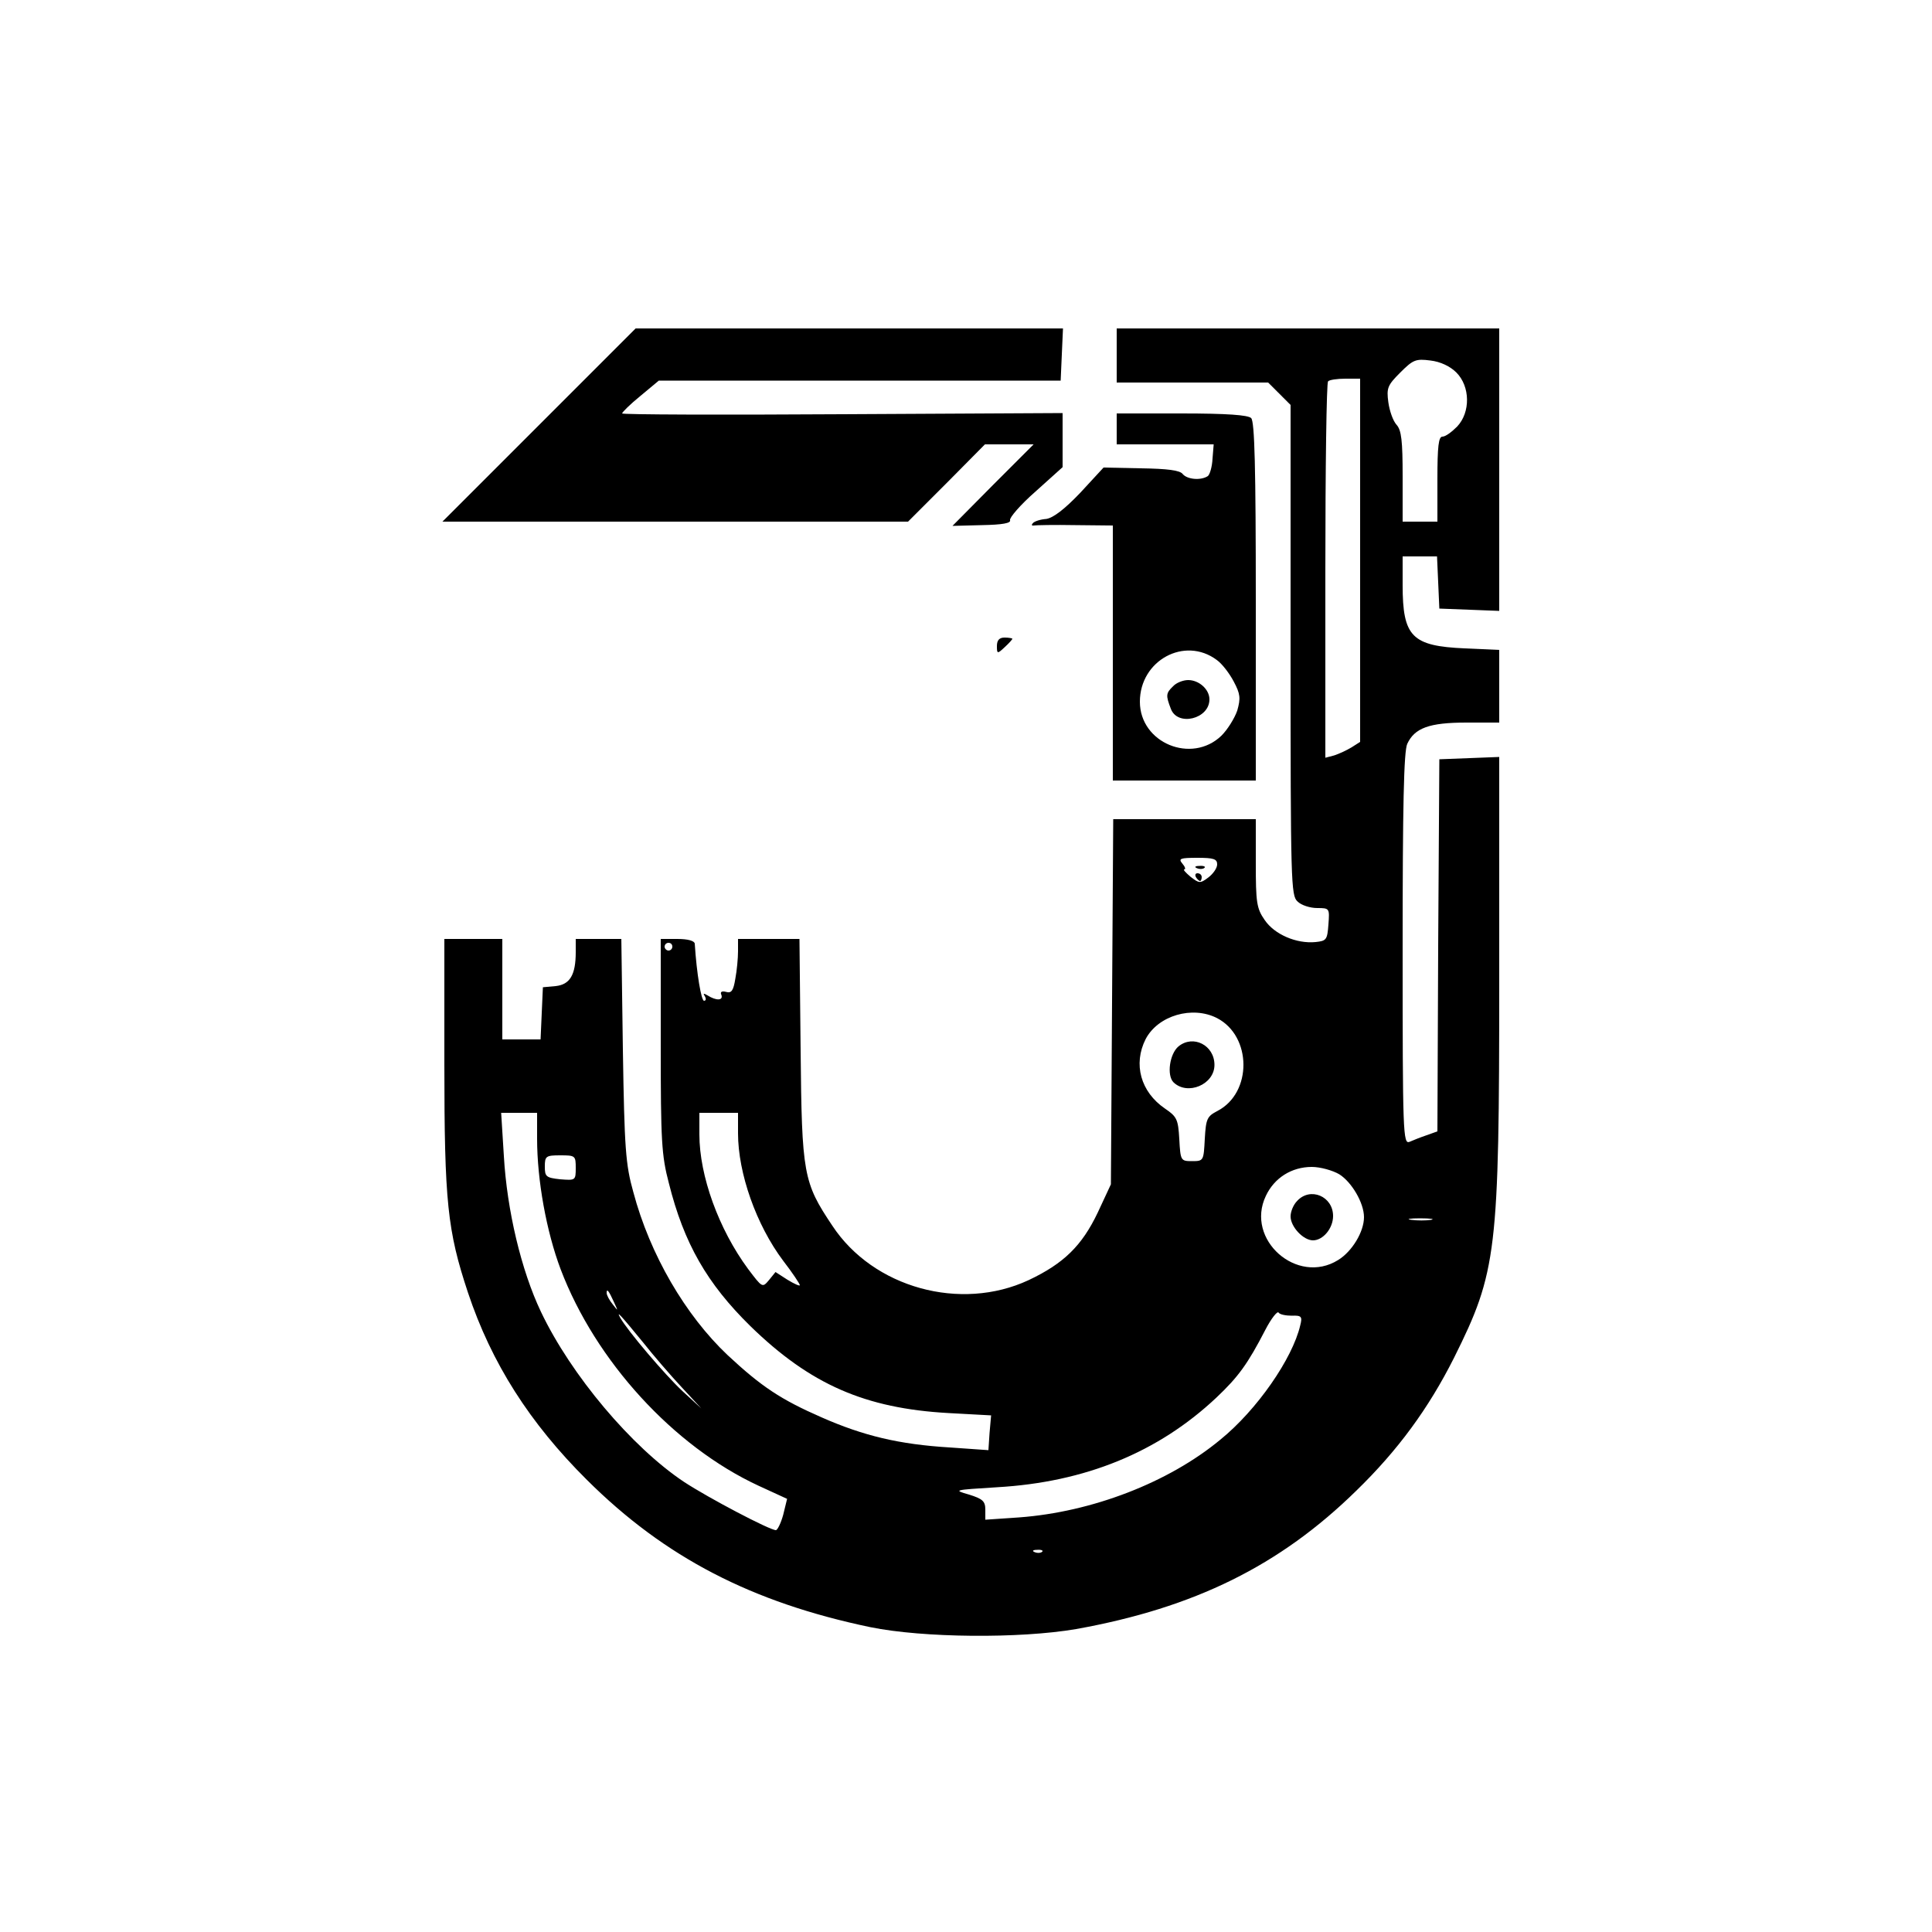
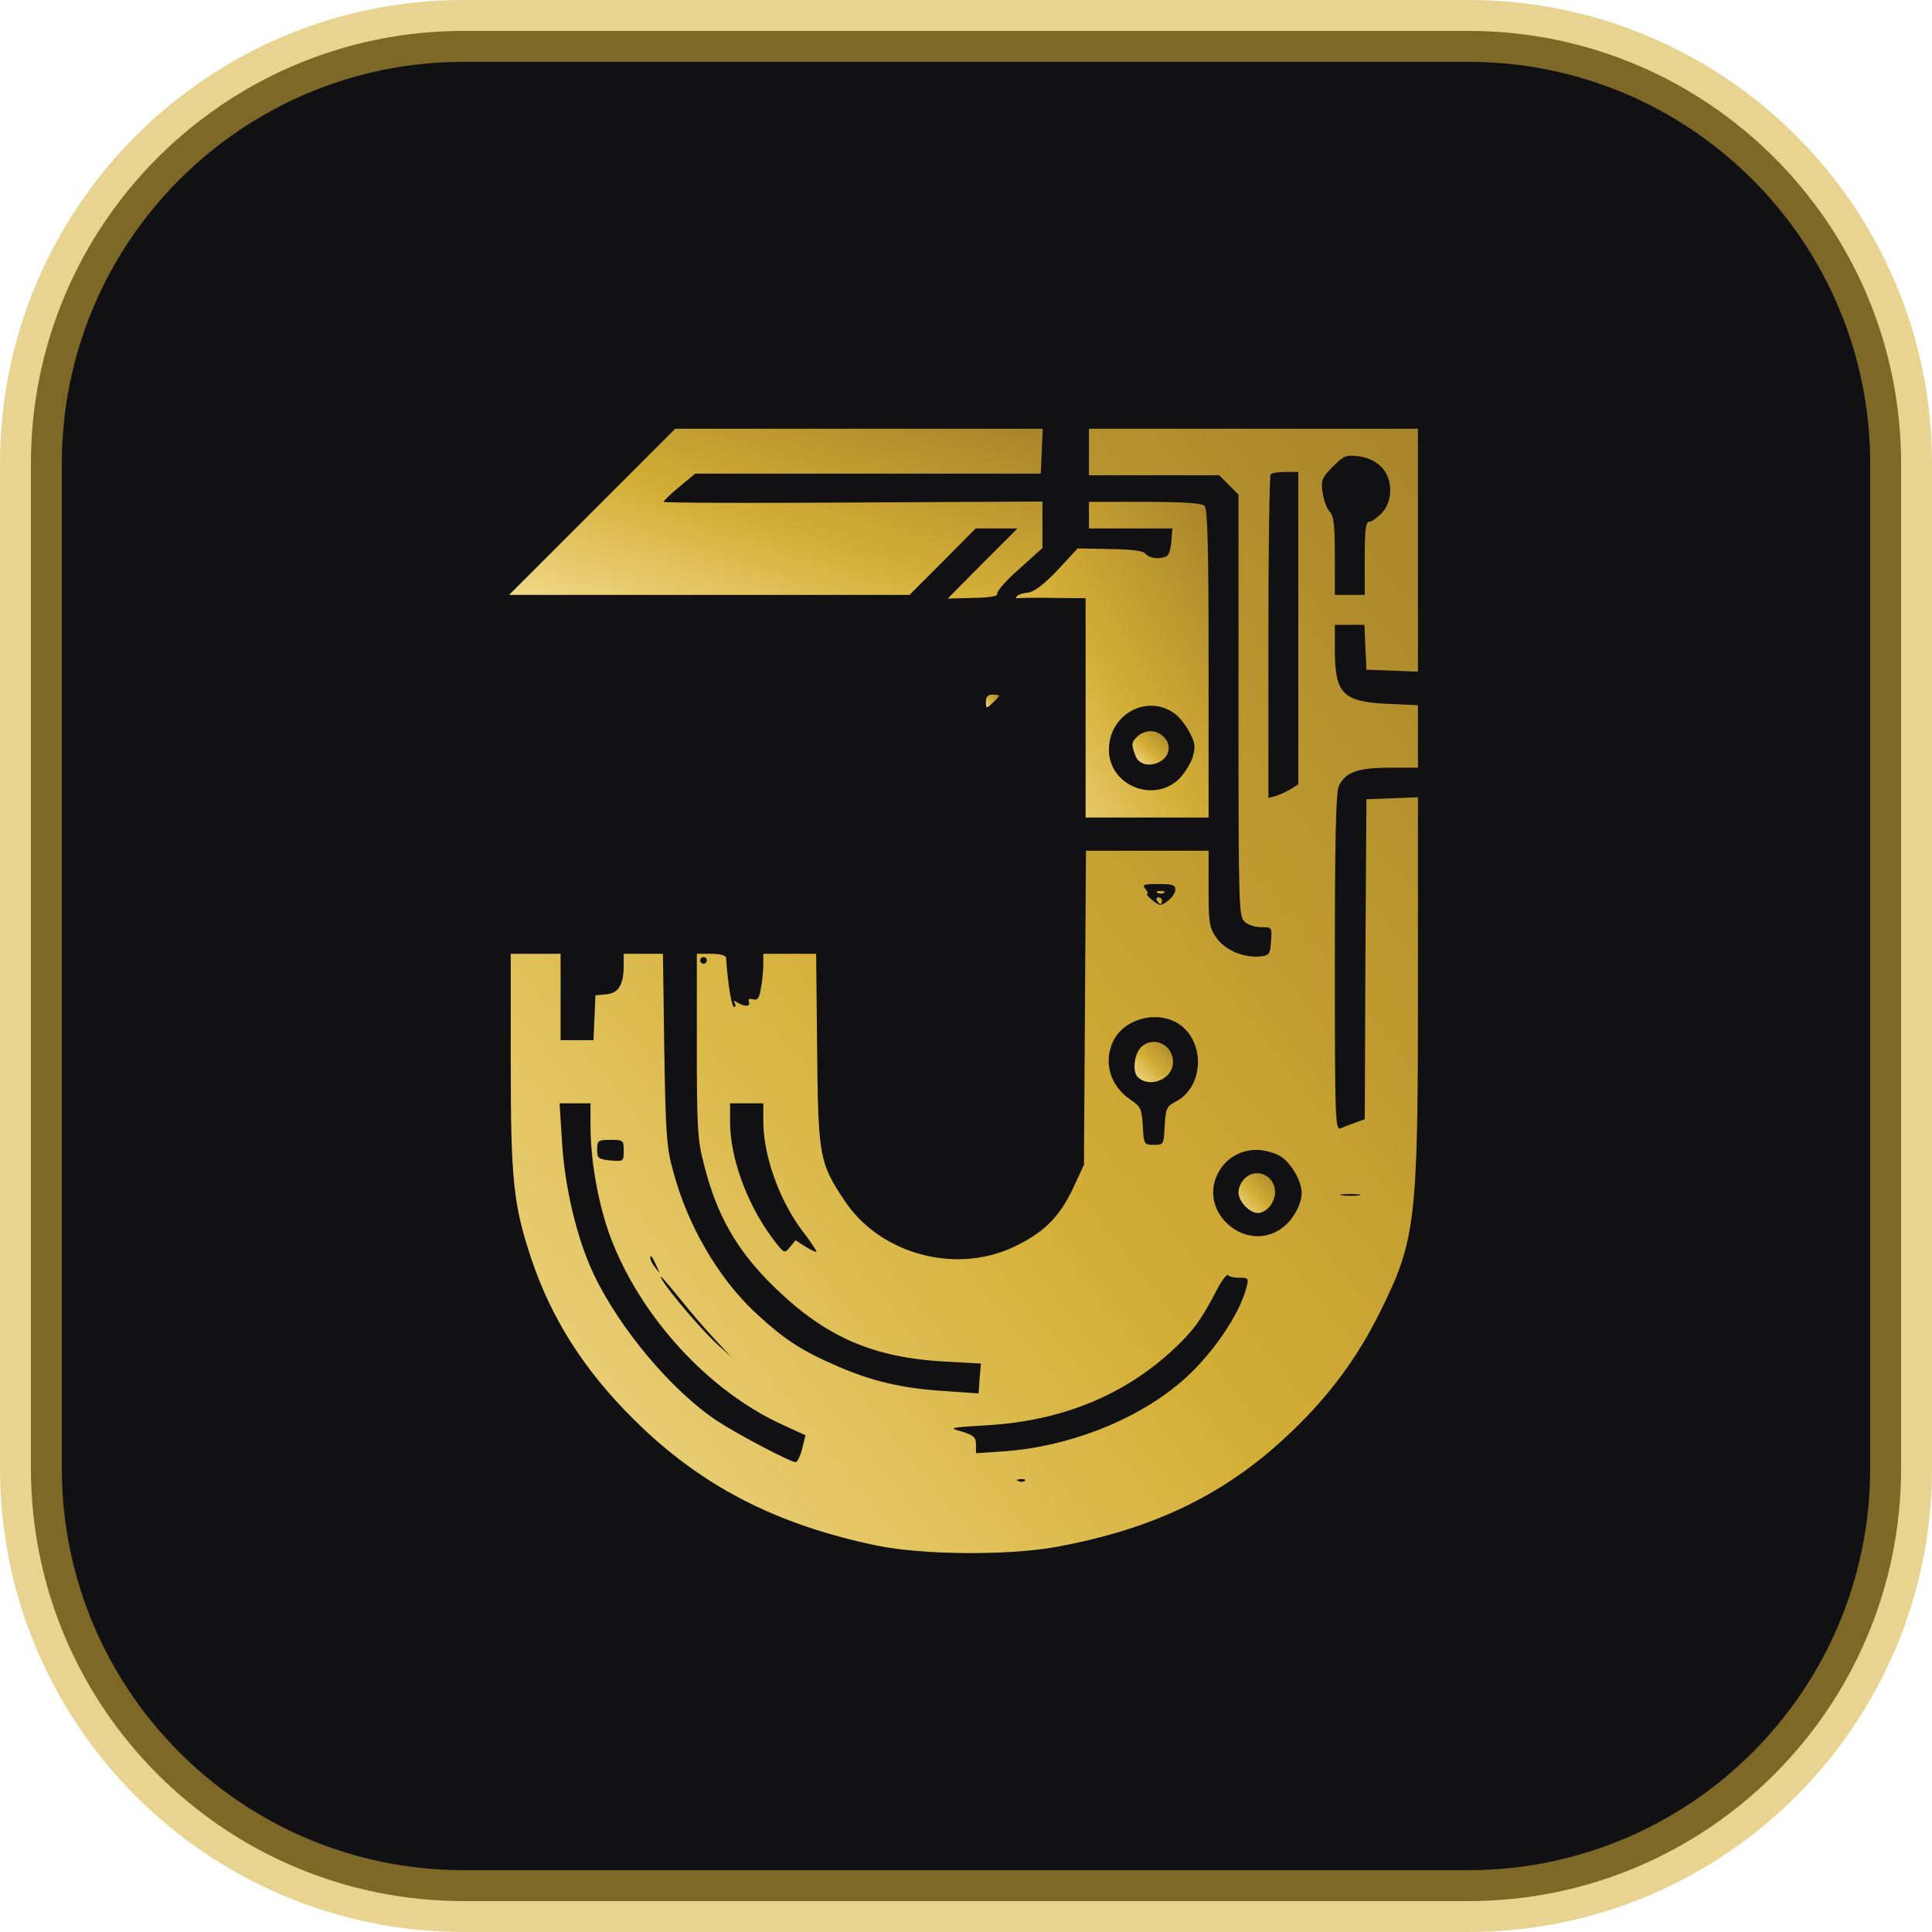
- <svg xmlns="http://www.w3.org/2000/svg" version="1.0" width="500pt" height="500pt" viewBox="0 0 500 500" preserveAspectRatio="xMidYMid meet">
-   <g transform="translate(0,500) scale(0.1,-0.1)" fill="#000000" stroke="none">
-     <path d="M1395 3900 l-250 -250 603 0 602 0 100 100 99 100 63 0 63 0 -105 -105 -105 -106 77 2 c52 1 75 5 72 13 -2 6 27 40 66 74 l70 63 0 70 0 70 -570 -3 c-314 -2 -570 -1 -570 2 0 3 21 24 47 45 l48 40 520 0 520 0 3 68 3 67 -553 0 -553 0 -250 -250z" />
-     <path d="M2890 4080 l0 -70 196 0 196 0 29 -29 29 -29 0 -635 c0 -601 1 -635 18 -650 10 -10 33 -17 51 -17 32 0 32 -1 29 -42 -3 -40 -5 -43 -33 -46 -50 -5 -107 20 -132 57 -21 30 -23 46 -23 147 l0 114 -185 0 -184 0 -3 -472 -3 -473 -34 -73 c-41 -86 -88 -132 -179 -175 -176 -82 -402 -20 -508 141 -75 112 -79 133 -82 455 l-3 287 -80 0 -79 0 0 -32 c0 -18 -3 -50 -7 -71 -5 -31 -10 -38 -24 -34 -11 3 -16 0 -12 -8 5 -15 -14 -15 -36 -1 -10 6 -12 5 -7 -2 4 -7 3 -12 -2 -12 -7 0 -19 69 -24 148 -1 7 -17 12 -45 12 l-43 0 0 -276 c0 -246 2 -284 21 -356 39 -156 99 -260 211 -370 155 -151 297 -213 513 -225 l110 -6 -4 -45 -3 -45 -100 7 c-131 8 -223 30 -332 78 -105 46 -155 79 -243 161 -109 103 -201 260 -244 422 -20 71 -23 113 -27 368 l-4 287 -59 0 -59 0 0 -34 c0 -59 -15 -84 -52 -88 l-33 -3 -3 -67 -3 -68 -49 0 -50 0 0 130 0 130 -75 0 -75 0 0 -324 c0 -357 8 -431 61 -591 61 -183 160 -338 308 -485 202 -201 427 -317 733 -381 137 -28 387 -30 533 -5 306 55 527 164 725 358 108 105 187 213 253 344 111 223 117 272 117 982 l0 573 -77 -3 -78 -3 -3 -482 -2 -481 -28 -10 c-15 -5 -35 -13 -44 -17 -17 -7 -18 21 -18 498 0 371 3 513 12 532 19 41 57 55 153 55 l85 0 0 94 0 94 -89 4 c-137 6 -161 30 -161 164 l0 74 45 0 44 0 3 -67 3 -68 78 -3 77 -3 0 366 0 365 -495 0 -495 0 0 -70z m879 -44 c36 -36 37 -103 2 -140 -14 -14 -30 -26 -38 -26 -10 0 -13 -25 -13 -110 l0 -110 -45 0 -45 0 0 117 c0 92 -3 120 -16 134 -9 10 -18 36 -21 58 -5 37 -2 44 31 77 33 33 40 36 78 31 26 -3 51 -15 67 -31z m-249 -486 l0 -470 -22 -14 c-13 -8 -33 -17 -45 -21 l-23 -6 0 484 c0 266 3 487 7 490 3 4 24 7 45 7 l38 0 0 -470z m-370 -787 c0 -10 -11 -25 -23 -34 -21 -16 -24 -15 -46 2 -13 11 -20 19 -16 19 4 0 2 7 -5 15 -11 13 -6 15 39 15 42 0 51 -3 51 -17z m-1410 -213 c0 -5 -4 -10 -10 -10 -5 0 -10 5 -10 10 0 6 5 10 10 10 6 0 10 -4 10 -10z m1410 -185 c90 -47 91 -193 1 -240 -27 -14 -30 -20 -33 -72 -3 -57 -3 -58 -33 -58 -29 0 -30 1 -33 57 -3 51 -6 58 -37 79 -63 43 -83 115 -50 180 32 61 121 87 185 54z m-1760 -312 c0 -107 24 -240 61 -338 90 -237 292 -458 512 -560 l74 -34 -10 -41 c-6 -22 -15 -40 -19 -40 -16 0 -174 83 -238 125 -135 90 -292 276 -370 440 -51 107 -88 263 -96 403 l-7 112 46 0 47 0 0 -67z m520 14 c0 -103 47 -237 117 -330 24 -31 43 -60 43 -63 0 -3 -14 3 -32 14 l-31 20 -17 -21 c-17 -20 -17 -20 -54 29 -76 103 -126 241 -126 348 l0 56 50 0 50 0 0 -53z m-420 -90 c0 -32 -1 -32 -40 -29 -37 4 -40 7 -40 33 0 27 3 29 40 29 39 0 40 -1 40 -33z m1976 -16 c32 -20 64 -74 64 -111 0 -38 -31 -89 -67 -111 -106 -66 -241 53 -187 166 22 47 67 75 119 75 22 0 54 -9 71 -19z m237 -118 c-13 -2 -35 -2 -50 0 -16 2 -5 4 22 4 28 0 40 -2 28 -4z m-2114 -213 c11 -24 11 -24 -3 -6 -9 11 -16 24 -16 30 0 12 5 7 19 -24z m1754 -35 c25 1 28 -2 22 -25 -20 -86 -112 -219 -207 -296 -134 -111 -332 -187 -520 -201 l-88 -6 0 26 c0 22 -7 28 -42 39 -42 12 -40 12 72 19 228 13 417 90 568 232 57 54 81 87 127 176 15 29 31 49 34 44 3 -5 19 -8 34 -8z m-1678 -70 c26 -33 71 -85 99 -115 l51 -55 -49 45 c-45 42 -142 156 -161 190 -11 20 1 7 60 -65z m1032 -541 c-3 -3 -12 -4 -19 -1 -8 3 -5 6 6 6 11 1 17 -2 13 -5z" />
-     <path d="M3098 2753 c7 -3 16 -2 19 1 4 3 -2 6 -13 5 -11 0 -14 -3 -6 -6z" />
-     <path d="M3095 2730 c3 -5 8 -10 11 -10 2 0 4 5 4 10 0 6 -5 10 -11 10 -5 0 -7 -4 -4 -10z" />
-     <path d="M3050 2292 c-23 -19 -31 -75 -13 -93 36 -35 106 -6 106 45 0 51 -55 79 -93 48z" />
-     <path d="M3357 1892 c-10 -10 -17 -28 -17 -40 0 -27 33 -62 58 -62 26 0 52 31 52 63 0 51 -59 76 -93 39z" />
-     <path d="M2890 3890 l0 -40 125 0 126 0 -3 -37 c-1 -21 -7 -41 -12 -45 -18 -12 -53 -9 -65 5 -7 10 -40 14 -108 15 l-97 2 -60 -65 c-41 -43 -70 -65 -88 -68 -15 -1 -31 -6 -35 -11 -4 -4 -3 -7 2 -6 6 1 54 2 108 1 l97 -1 0 -330 0 -330 185 0 185 0 0 463 c0 347 -3 466 -12 475 -8 8 -63 12 -180 12 l-168 0 0 -40z m259 -598 c14 -10 33 -35 44 -56 17 -32 18 -43 9 -75 -7 -20 -25 -49 -41 -65 -77 -74 -211 -19 -211 88 0 107 116 170 199 108z" />
-     <path d="M3036 3224 c-19 -18 -19 -24 -6 -58 17 -47 100 -27 100 24 0 26 -27 50 -55 50 -13 0 -31 -7 -39 -16z" />
-     <path d="M2580 3328 c0 -20 1 -21 20 -3 11 10 20 20 20 22 0 1 -9 3 -20 3 -14 0 -20 -7 -20 -22z" />
+ <svg xmlns="http://www.w3.org/2000/svg" viewBox="0 0 500 500" width="500" height="500">
+   <defs>
+     <linearGradient id="gold" x1="0" y1="0" x2="1" y2="1">
+       <stop offset="0" stop-color="#F1D98B" />
+       <stop offset="0.45" stop-color="#D4AF37" />
+       <stop offset="1" stop-color="#A8842A" />
+     </linearGradient>
+   </defs>
+   <rect x="8" y="8" width="484" height="484" rx="112" fill="#111114" stroke="#D4AF37" stroke-opacity="0.55" stroke-width="16" />
+   <g transform="translate(250 252) scale(0.86) translate(-252 -249)">
+     <g transform="translate(0,500) scale(0.1,-0.1)" fill="url(#gold)" stroke="none">
+       <path d="M1395 3900 l-250 -250 603 0 602 0 100 100 99 100 63 0 63 0 -105 -105 -105 -106 77 2 c52 1 75 5 72 13 -2 6 27 40 66 74 l70 63 0 70 0 70 -570 -3 c-314 -2 -570 -1 -570 2 0 3 21 24 47 45 l48 40 520 0 520 0 3 68 3 67 -553 0 -553 0 -250 -250z" />
+       <path d="M2890 4080 l0 -70 196 0 196 0 29 -29 29 -29 0 -635 c0 -601 1 -635 18 -650 10 -10 33 -17 51 -17 32 0 32 -1 29 -42 -3 -40 -5 -43 -33 -46 -50 -5 -107 20 -132 57 -21 30 -23 46 -23 147 l0 114 -185 0 -184 0 -3 -472 -3 -473 -34 -73 c-41 -86 -88 -132 -179 -175 -176 -82 -402 -20 -508 141 -75 112 -79 133 -82 455 l-3 287 -80 0 -79 0 0 -32 c0 -18 -3 -50 -7 -71 -5 -31 -10 -38 -24 -34 -11 3 -16 0 -12 -8 5 -15 -14 -15 -36 -1 -10 6 -12 5 -7 -2 4 -7 3 -12 -2 -12 -7 0 -19 69 -24 148 -1 7 -17 12 -45 12 l-43 0 0 -276 c0 -246 2 -284 21 -356 39 -156 99 -260 211 -370 155 -151 297 -213 513 -225 l110 -6 -4 -45 -3 -45 -100 7 c-131 8 -223 30 -332 78 -105 46 -155 79 -243 161 -109 103 -201 260 -244 422 -20 71 -23 113 -27 368 l-4 287 -59 0 -59 0 0 -34 c0 -59 -15 -84 -52 -88 l-33 -3 -3 -67 -3 -68 -49 0 -50 0 0 130 0 130 -75 0 -75 0 0 -324 c0 -357 8 -431 61 -591 61 -183 160 -338 308 -485 202 -201 427 -317 733 -381 137 -28 387 -30 533 -5 306 55 527 164 725 358 108 105 187 213 253 344 111 223 117 272 117 982 l0 573 -77 -3 -78 -3 -3 -482 -2 -481 -28 -10 c-15 -5 -35 -13 -44 -17 -17 -7 -18 21 -18 498 0 371 3 513 12 532 19 41 57 55 153 55 l85 0 0 94 0 94 -89 4 c-137 6 -161 30 -161 164 l0 74 45 0 44 0 3 -67 3 -68 78 -3 77 -3 0 366 0 365 -495 0 -495 0 0 -70z m879 -44 c36 -36 37 -103 2 -140 -14 -14 -30 -26 -38 -26 -10 0 -13 -25 -13 -110 l0 -110 -45 0 -45 0 0 117 c0 92 -3 120 -16 134 -9 10 -18 36 -21 58 -5 37 -2 44 31 77 33 33 40 36 78 31 26 -3 51 -15 67 -31z m-249 -486 l0 -470 -22 -14 c-13 -8 -33 -17 -45 -21 l-23 -6 0 484 c0 266 3 487 7 490 3 4 24 7 45 7 l38 0 0 -470z m-370 -787 c0 -10 -11 -25 -23 -34 -21 -16 -24 -15 -46 2 -13 11 -20 19 -16 19 4 0 2 7 -5 15 -11 13 -6 15 39 15 42 0 51 -3 51 -17z m-1410 -213 c0 -5 -4 -10 -10 -10 -5 0 -10 5 -10 10 0 6 5 10 10 10 6 0 10 -4 10 -10z m1410 -185 c90 -47 91 -193 1 -240 -27 -14 -30 -20 -33 -72 -3 -57 -3 -58 -33 -58 -29 0 -30 1 -33 57 -3 51 -6 58 -37 79 -63 43 -83 115 -50 180 32 61 121 87 185 54z m-1760 -312 c0 -107 24 -240 61 -338 90 -237 292 -458 512 -560 l74 -34 -10 -41 c-6 -22 -15 -40 -19 -40 -16 0 -174 83 -238 125 -135 90 -292 276 -370 440 -51 107 -88 263 -96 403 l-7 112 46 0 47 0 0 -67z m520 14 c0 -103 47 -237 117 -330 24 -31 43 -60 43 -63 0 -3 -14 3 -32 14 l-31 20 -17 -21 c-17 -20 -17 -20 -54 29 -76 103 -126 241 -126 348 l0 56 50 0 50 0 0 -53z m-420 -90 c0 -32 -1 -32 -40 -29 -37 4 -40 7 -40 33 0 27 3 29 40 29 39 0 40 -1 40 -33z m1976 -16 c32 -20 64 -74 64 -111 0 -38 -31 -89 -67 -111 -106 -66 -241 53 -187 166 22 47 67 75 119 75 22 0 54 -9 71 -19z m237 -118 c-13 -2 -35 -2 -50 0 -16 2 -5 4 22 4 28 0 40 -2 28 -4z m-2114 -213 c11 -24 11 -24 -3 -6 -9 11 -16 24 -16 30 0 12 5 7 19 -24z m1754 -35 c25 1 28 -2 22 -25 -20 -86 -112 -219 -207 -296 -134 -111 -332 -187 -520 -201 l-88 -6 0 26 c0 22 -7 28 -42 39 -42 12 -40 12 72 19 228 13 417 90 568 232 57 54 81 87 127 176 15 29 31 49 34 44 3 -5 19 -8 34 -8z m-1678 -70 c26 -33 71 -85 99 -115 l51 -55 -49 45 c-45 42 -142 156 -161 190 -11 20 1 7 60 -65z m1032 -541 c-3 -3 -12 -4 -19 -1 -8 3 -5 6 6 6 11 1 17 -2 13 -5z" />
+       <path d="M3098 2753 c7 -3 16 -2 19 1 4 3 -2 6 -13 5 -11 0 -14 -3 -6 -6z" />
+       <path d="M3095 2730 c3 -5 8 -10 11 -10 2 0 4 5 4 10 0 6 -5 10 -11 10 -5 0 -7 -4 -4 -10z" />
+       <path d="M3050 2292 c-23 -19 -31 -75 -13 -93 36 -35 106 -6 106 45 0 51 -55 79 -93 48z" />
+       <path d="M3357 1892 c-10 -10 -17 -28 -17 -40 0 -27 33 -62 58 -62 26 0 52 31 52 63 0 51 -59 76 -93 39z" />
+       <path d="M2890 3890 l0 -40 125 0 126 0 -3 -37 c-1 -21 -7 -41 -12 -45 -18 -12 -53 -9 -65 5 -7 10 -40 14 -108 15 l-97 2 -60 -65 c-41 -43 -70 -65 -88 -68 -15 -1 -31 -6 -35 -11 -4 -4 -3 -7 2 -6 6 1 54 2 108 1 l97 -1 0 -330 0 -330 185 0 185 0 0 463 c0 347 -3 466 -12 475 -8 8 -63 12 -180 12 l-168 0 0 -40z m259 -598 c14 -10 33 -35 44 -56 17 -32 18 -43 9 -75 -7 -20 -25 -49 -41 -65 -77 -74 -211 -19 -211 88 0 107 116 170 199 108z" />
+       <path d="M3036 3224 c-19 -18 -19 -24 -6 -58 17 -47 100 -27 100 24 0 26 -27 50 -55 50 -13 0 -31 -7 -39 -16z" />
+       <path d="M2580 3328 c0 -20 1 -21 20 -3 11 10 20 20 20 22 0 1 -9 3 -20 3 -14 0 -20 -7 -20 -22z" />
+     </g>
  </g>
</svg>
